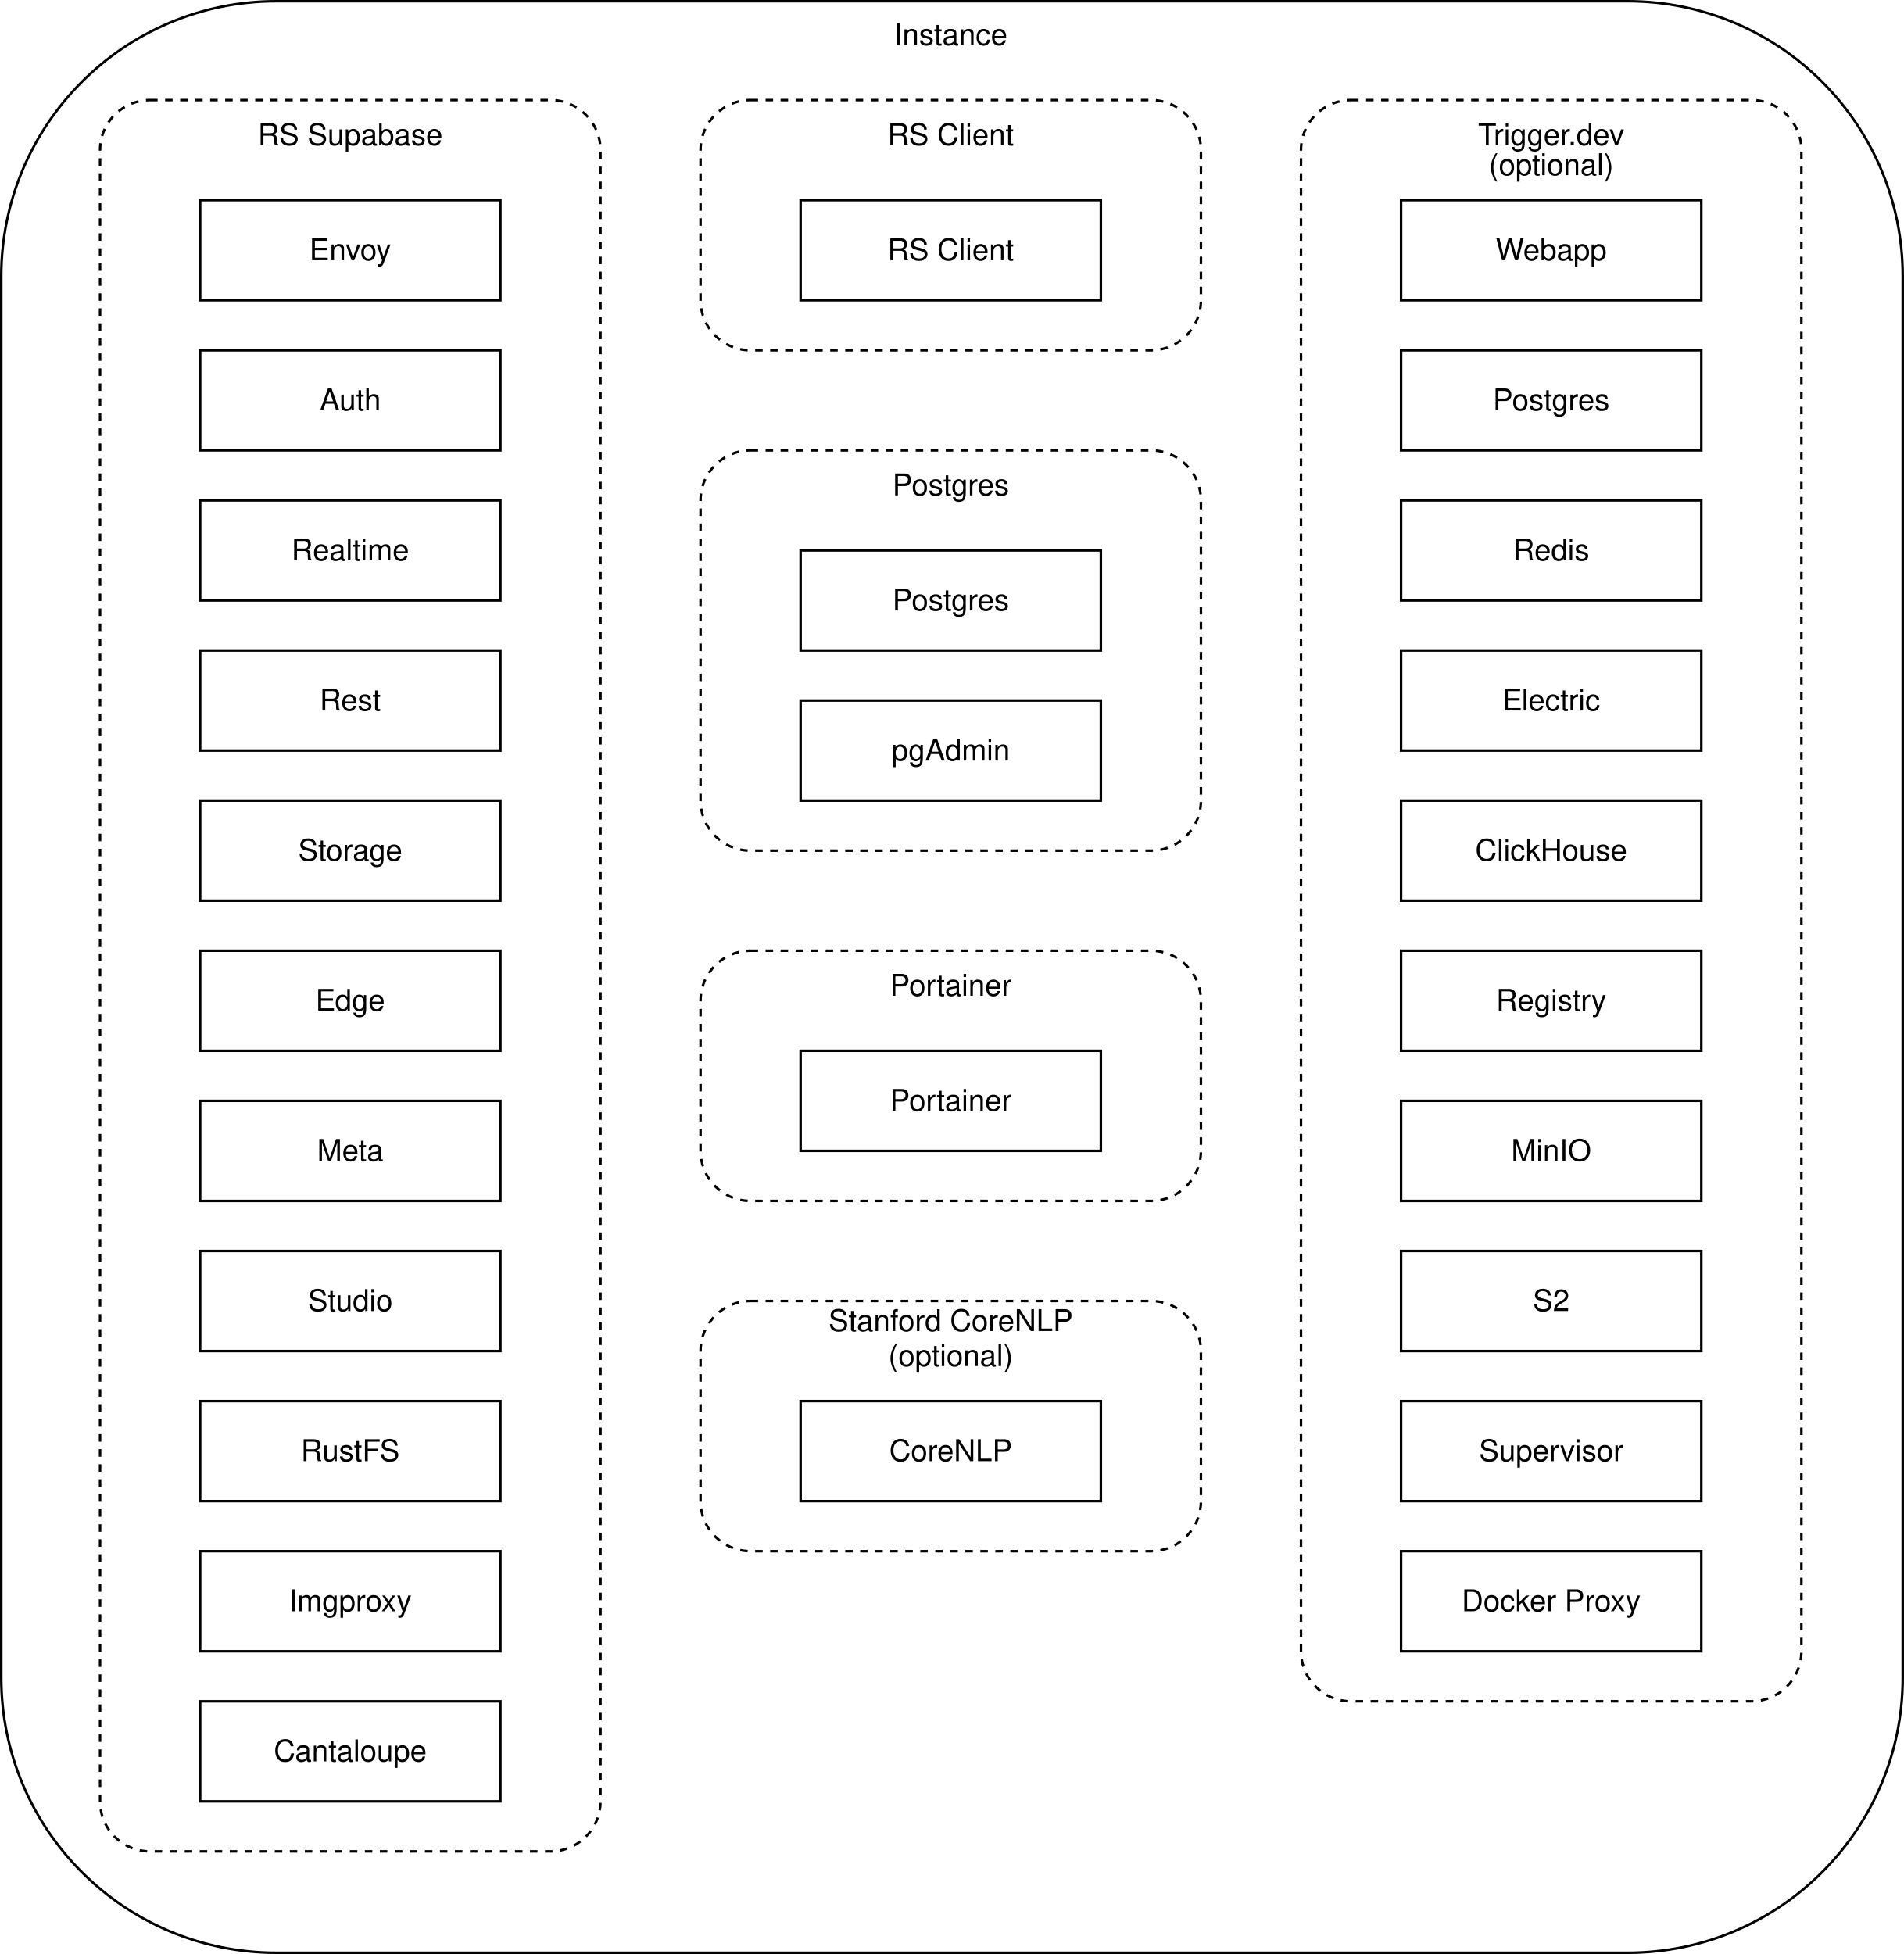
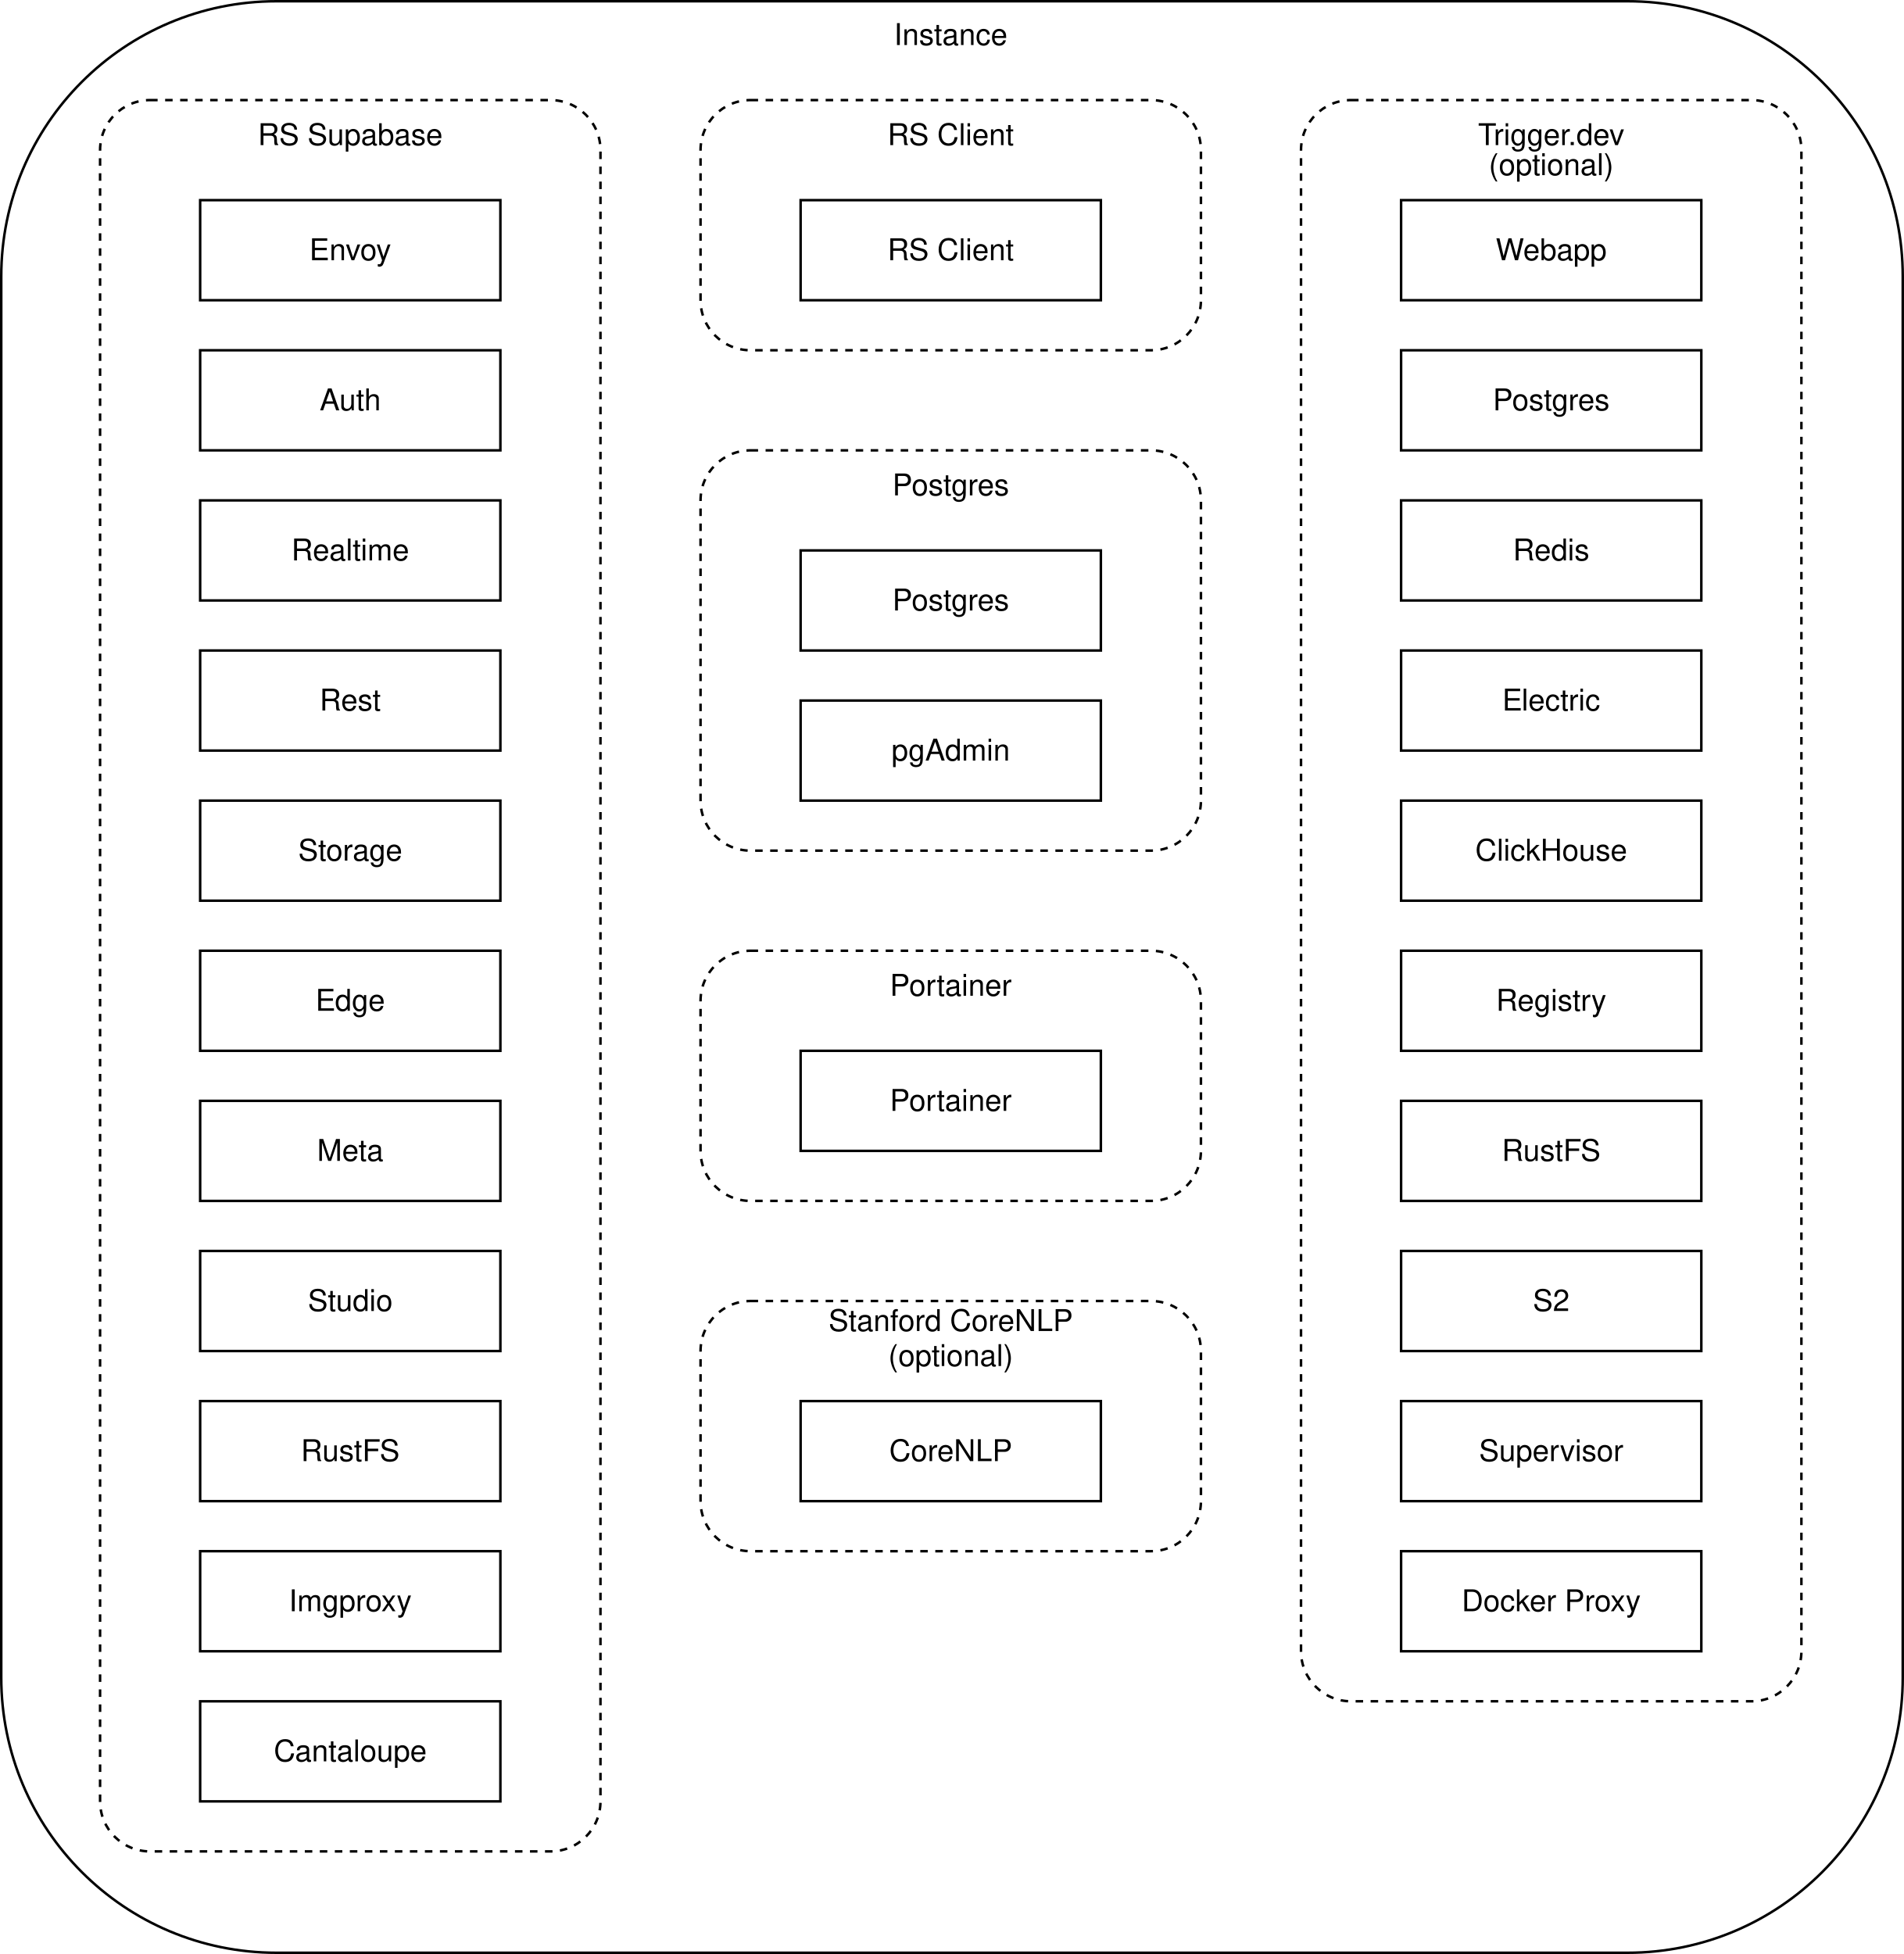
<svg xmlns="http://www.w3.org/2000/svg" width="761" height="781" viewBox="0 0 761 781">
  <style>
    text { font-family: Helvetica, Arial, sans-serif; font-size: 12px; fill: #000; text-anchor: middle; }
    .instance { fill: #fff; stroke: #000; }
    .group &gt; rect:first-child { fill: none; stroke: #000; stroke-dasharray: 3 3; }
    .service rect { fill: #fff; stroke: #000; }
  </style>
  <rect width="761" height="781" fill="#fff" />
  <rect class="instance" x="0.5" y="0.5" width="760" height="780" rx="110" />
  <text x="380" y="18">Instance</text>
  <g class="group" transform="translate(40 40)">
    <rect width="200" height="700" rx="20" />
    <text x="100" y="18">RS Supabase</text>
    <g class="service">
      <rect x="40" y="40" width="120" height="40" />
      <text x="100" y="64">Envoy</text>
    </g>
    <g class="service">
      <rect x="40" y="100" width="120" height="40" />
      <text x="100" y="124">Auth</text>
    </g>
    <g class="service">
      <rect x="40" y="160" width="120" height="40" />
      <text x="100" y="184">Realtime</text>
    </g>
    <g class="service">
      <rect x="40" y="220" width="120" height="40" />
      <text x="100" y="244">Rest</text>
    </g>
    <g class="service">
      <rect x="40" y="280" width="120" height="40" />
      <text x="100" y="304">Storage</text>
    </g>
    <g class="service">
      <rect x="40" y="340" width="120" height="40" />
      <text x="100" y="364">Edge</text>
    </g>
    <g class="service">
      <rect x="40" y="400" width="120" height="40" />
      <text x="100" y="424">Meta</text>
    </g>
    <g class="service">
      <rect x="40" y="460" width="120" height="40" />
      <text x="100" y="484">Studio</text>
    </g>
    <g class="service">
      <rect x="40" y="520" width="120" height="40" />
      <text x="100" y="544">RustFS</text>
    </g>
    <g class="service">
      <rect x="40" y="580" width="120" height="40" />
      <text x="100" y="604">Imgproxy</text>
    </g>
    <g class="service">
      <rect x="40" y="640" width="120" height="40" />
      <text x="100" y="664">Cantaloupe</text>
    </g>
  </g>
  <g class="group" transform="translate(280 40)">
    <rect width="200" height="100" rx="20" />
    <text x="100" y="18">RS Client</text>
    <g class="service">
      <rect x="40" y="40" width="120" height="40" />
      <text x="100" y="64">RS Client</text>
    </g>
  </g>
  <g class="group" transform="translate(280 180)">
    <rect width="200" height="160" rx="20" />
    <text x="100" y="18">Postgres</text>
    <g class="service">
      <rect x="40" y="40" width="120" height="40" />
      <text x="100" y="64">Postgres</text>
    </g>
    <g class="service">
      <rect x="40" y="100" width="120" height="40" />
      <text x="100" y="124">pgAdmin</text>
    </g>
  </g>
  <g class="group" transform="translate(280 380)">
    <rect width="200" height="100" rx="20" />
    <text x="100" y="18">Portainer</text>
    <g class="service">
      <rect x="40" y="40" width="120" height="40" />
      <text x="100" y="64">Portainer</text>
    </g>
  </g>
  <g class="group" transform="translate(280 520)">
    <rect width="200" height="100" rx="20" />
    <text x="100" y="12">Stanford CoreNLP</text>
    <text x="100" y="26">(optional)</text>
    <g class="service">
      <rect x="40" y="40" width="120" height="40" />
      <text x="100" y="64">CoreNLP</text>
    </g>
  </g>
  <g class="group" transform="translate(520 40)">
    <rect width="200" height="640" rx="20" />
    <text x="100" y="18">Trigger.dev</text>
    <text x="100" y="30">(optional)</text>
    <g class="service">
      <rect x="40" y="40" width="120" height="40" />
      <text x="100" y="64">Webapp</text>
    </g>
    <g class="service">
      <rect x="40" y="100" width="120" height="40" />
      <text x="100" y="124">Postgres</text>
    </g>
    <g class="service">
      <rect x="40" y="160" width="120" height="40" />
      <text x="100" y="184">Redis</text>
    </g>
    <g class="service">
      <rect x="40" y="220" width="120" height="40" />
      <text x="100" y="244">Electric</text>
    </g>
    <g class="service">
      <rect x="40" y="280" width="120" height="40" />
      <text x="100" y="304">ClickHouse</text>
    </g>
    <g class="service">
      <rect x="40" y="340" width="120" height="40" />
      <text x="100" y="364">Registry</text>
    </g>
    <g class="service">
      <rect x="40" y="400" width="120" height="40" />
-       <text x="100" y="424">MinIO</text>
+       <text x="100" y="424">RustFS</text>
    </g>
    <g class="service">
      <rect x="40" y="460" width="120" height="40" />
      <text x="100" y="484">S2</text>
    </g>
    <g class="service">
      <rect x="40" y="520" width="120" height="40" />
      <text x="100" y="544">Supervisor</text>
    </g>
    <g class="service">
      <rect x="40" y="580" width="120" height="40" />
      <text x="100" y="604">Docker Proxy</text>
    </g>
  </g>
</svg>
